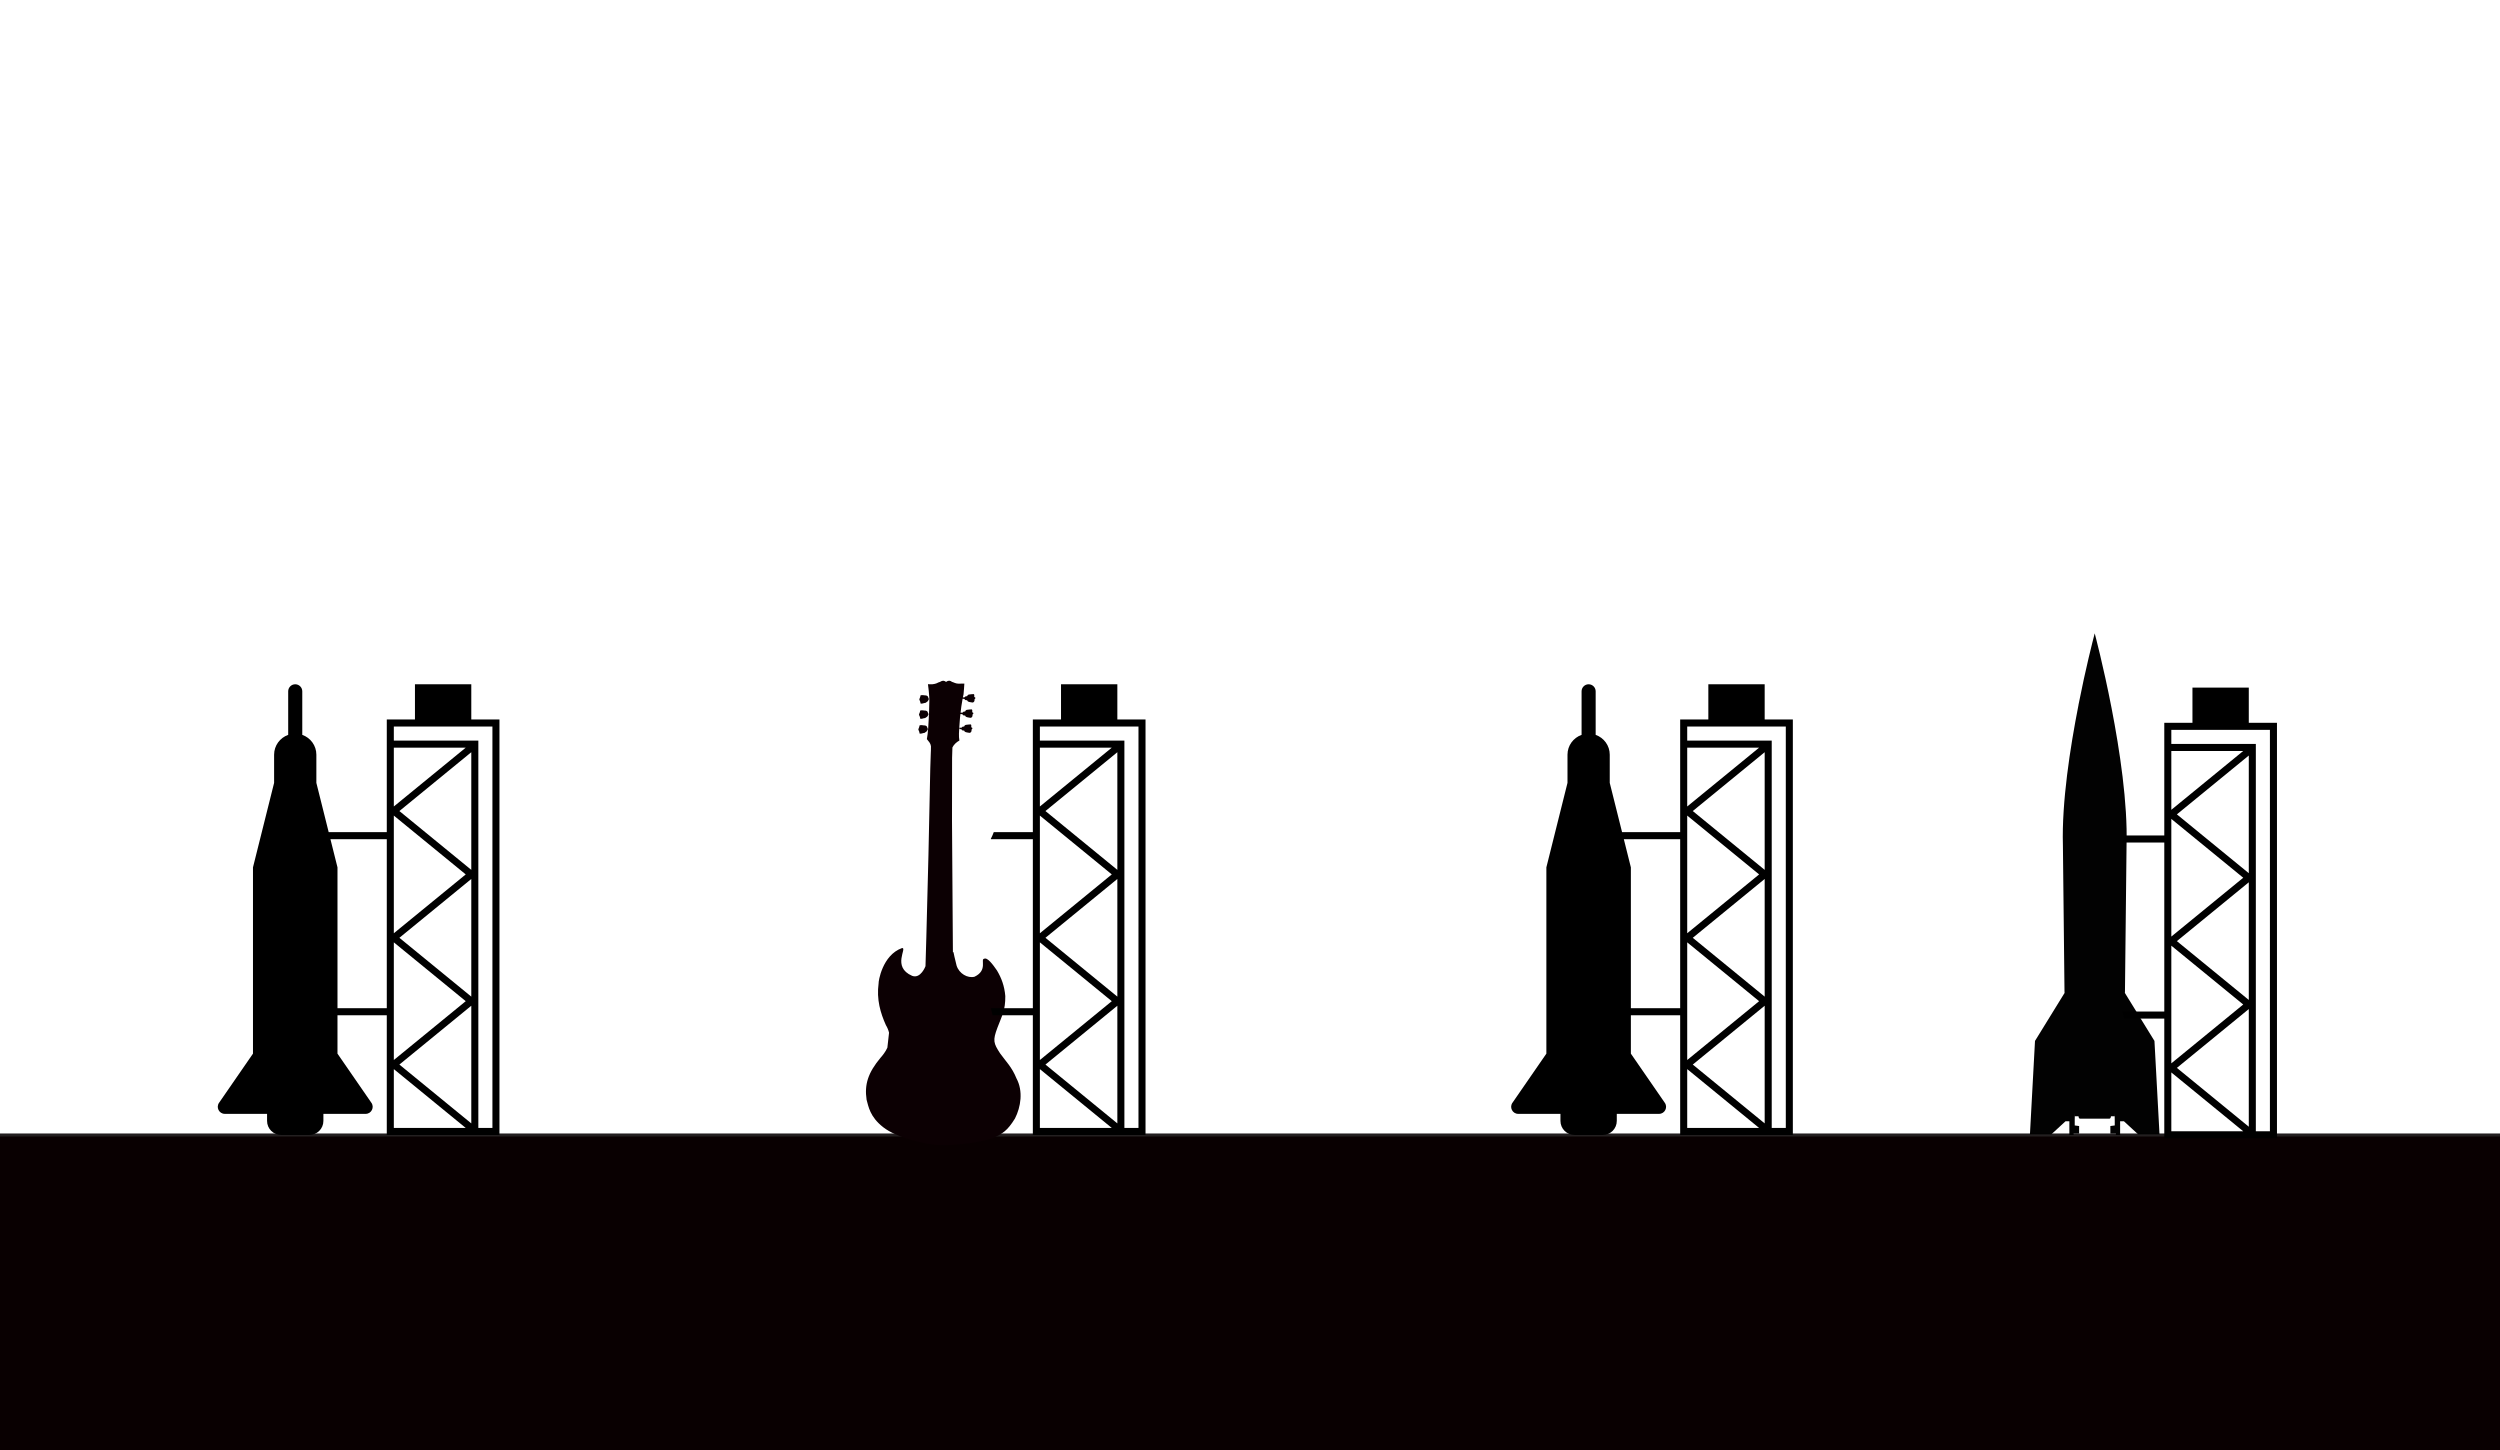
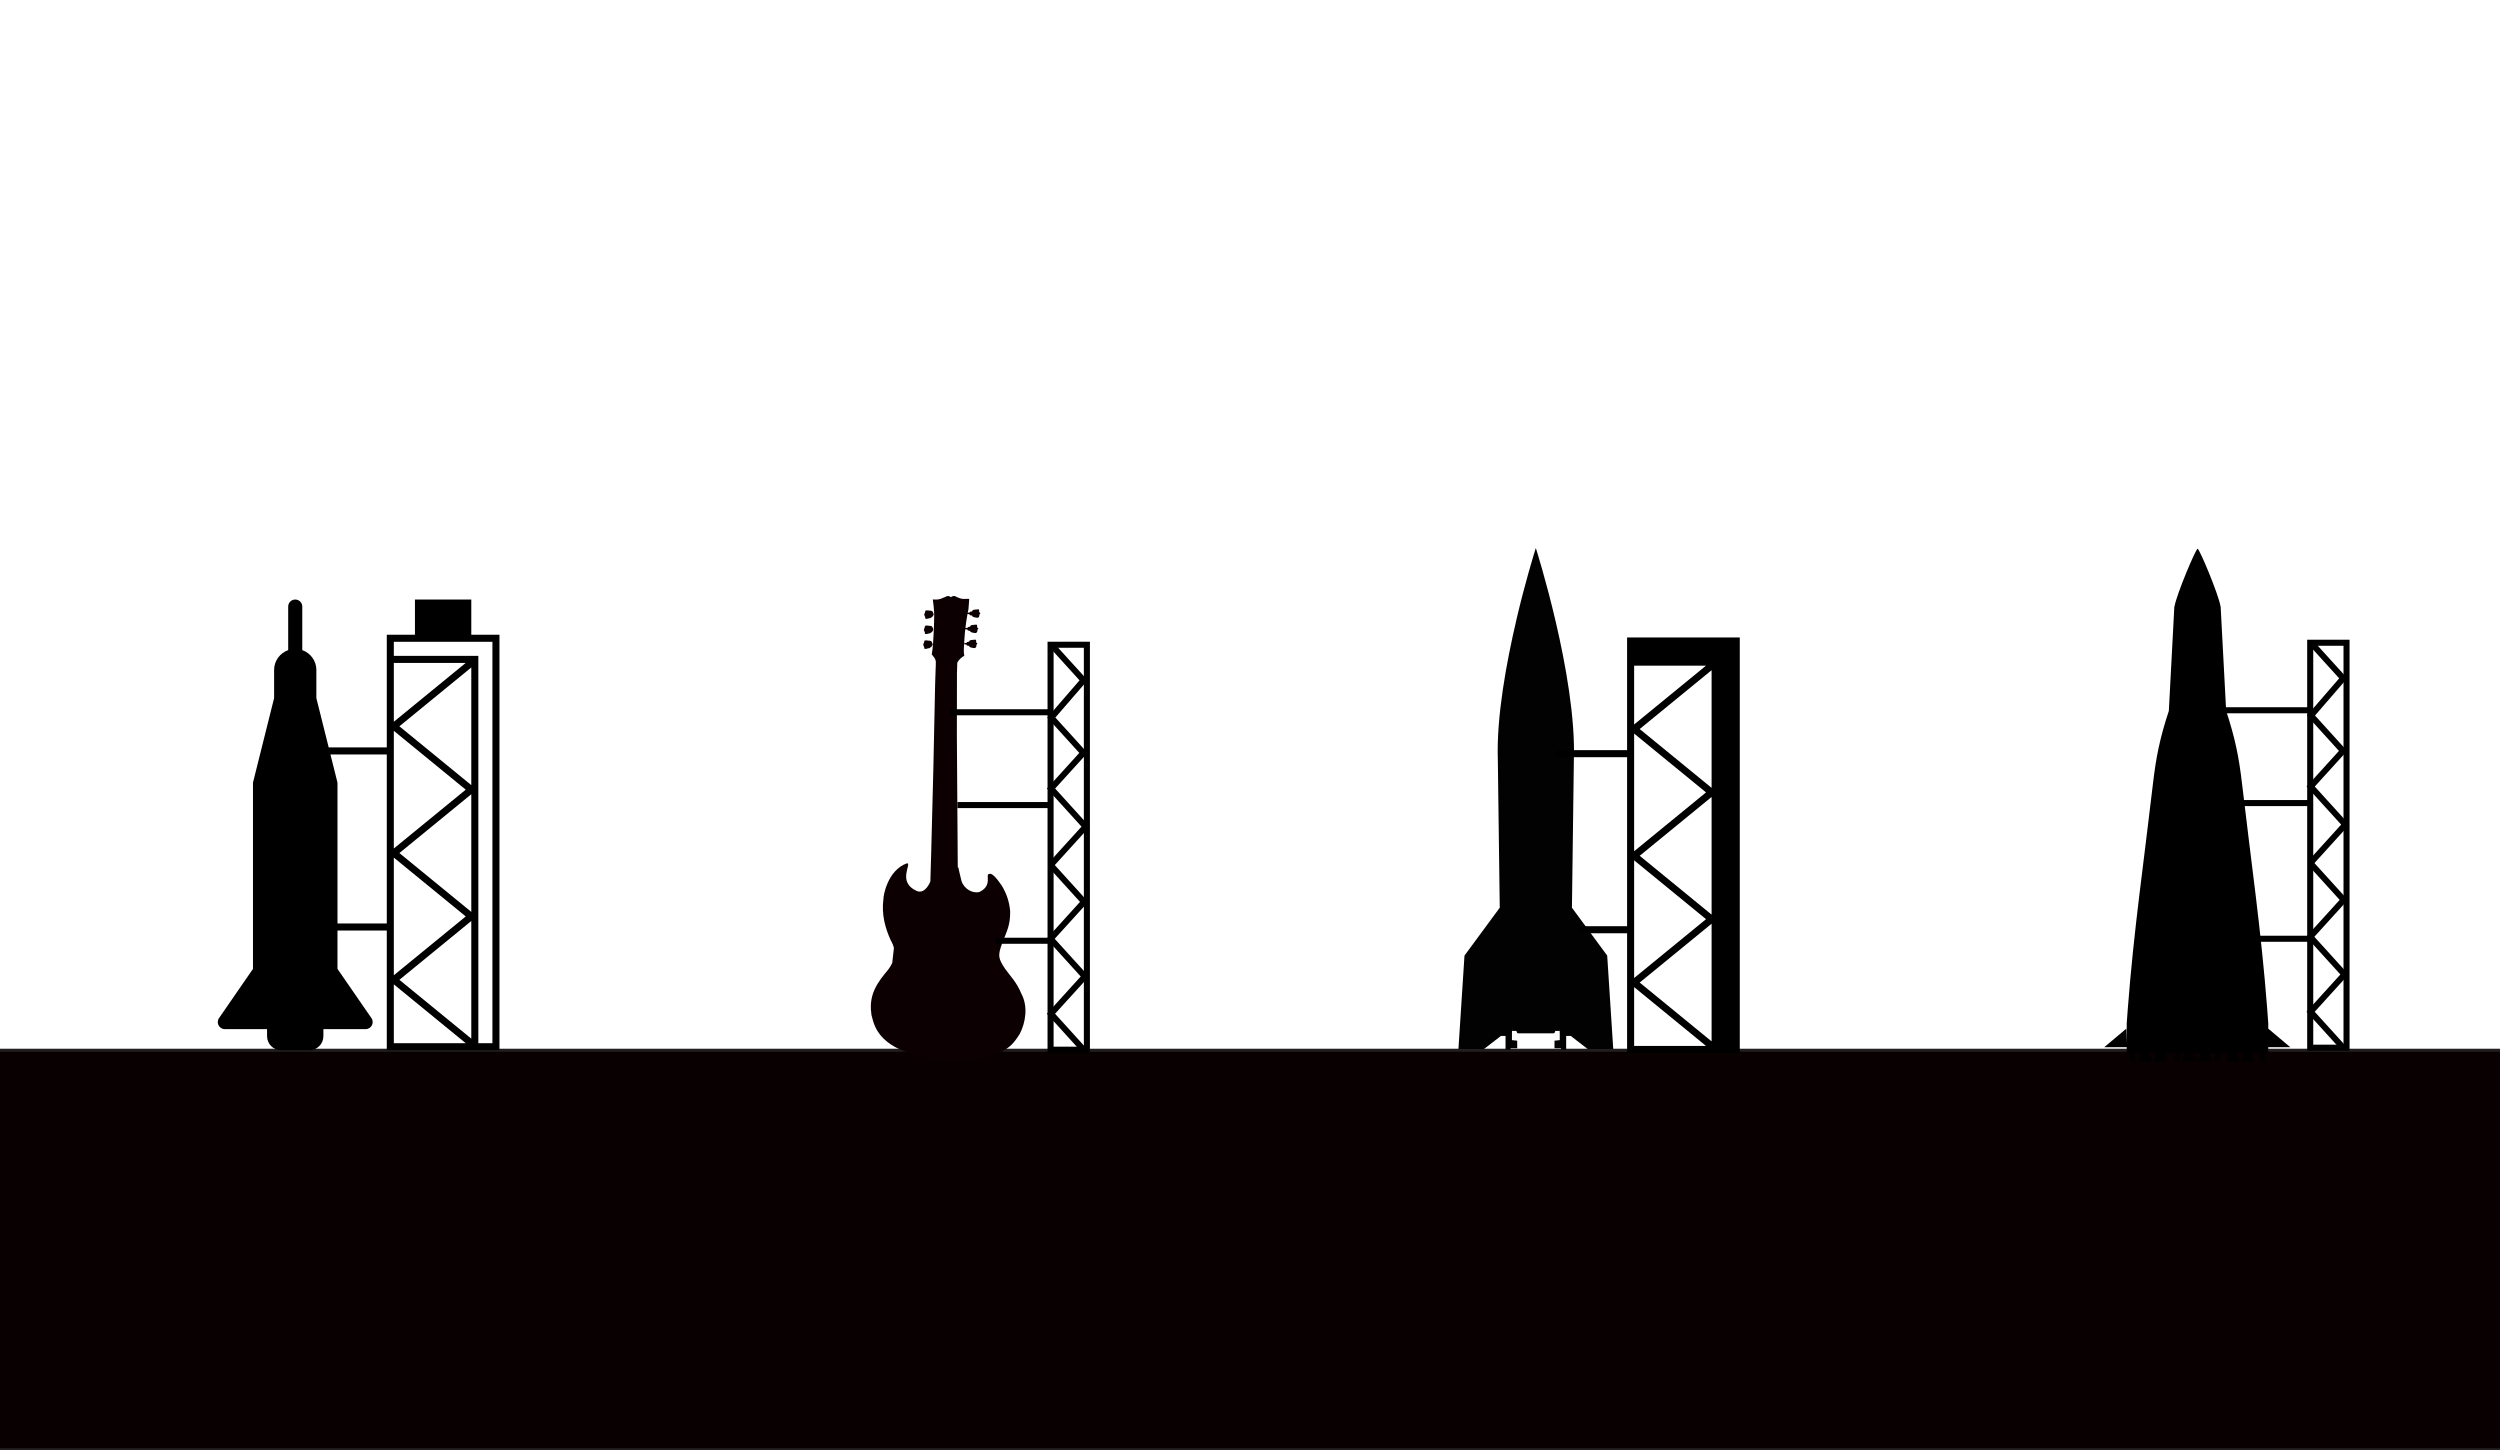
<svg xmlns="http://www.w3.org/2000/svg" version="1.1" id="Layer_1" x="0px" y="0px" width="826px" height="479px" viewBox="0 0 826 479" enable-background="new 0 0 826 479" xml:space="preserve">
-   <rect x="-17" y="375" fill="#090001" stroke="#231F20" stroke-miterlimit="10" width="1022" height="119" />
-   <path id="Shuttle-Launch" d="M162.696,372.673h-4.653V247.025v-2.327h-2.327h-25.595v-4.654h6.98h18.614h6.981L162.696,372.673  L162.696,372.673z M155.715,287.405L155.715,287.405l-23.756-19.438l23.756-19.438V287.405z M155.715,329.287L155.715,329.287  l-23.756-19.438l23.756-19.439l0,0V329.287z M155.715,371.17l-23.756-19.438l23.756-19.438l0,0V371.17z M130.121,372.673v-19.438  l0,0l23.757,19.438H130.121z M130.121,335.444v-2.327v-21.765l0,0l23.757,19.438l-23.757,19.438l0,0V335.444L130.121,335.444z   M130.121,277.273v-2.327v-5.477l0,0l23.757,19.438l-23.757,19.438l0,0V277.273L130.121,277.273z M130.121,247.025h23.757  l-23.757,19.438l0,0V247.025L130.121,247.025z M139.428,237.717h13.961v-9.307h-13.961V237.717z M127.794,333.118h-16.288v-44.21  v-2.327l-2.327-9.307h18.615V333.118z M155.715,237.717v-11.634h-18.614v11.634h-9.307v37.229h-19.196l-4.072-16.288v-9.308  c0-3.034-1.948-5.591-4.654-6.552V228.41c0-1.279-1.047-2.327-2.327-2.327s-2.327,1.047-2.327,2.327v14.389  c-2.706,0.961-4.654,3.518-4.654,6.553v9.307l-6.98,27.921v2.327v59.216l-11.139,16.141c-1.188,1.528-0.1,3.755,1.836,3.755h9.302  h2.327h2.327v2.327c0,2.571,2.083,4.653,4.653,4.653h9.308c2.571,0,4.653-2.083,4.653-4.653v-2.327h2.327h2.327h9.302  c1.936,0,3.025-2.227,1.836-3.755l-11.139-16.141v-12.679h16.288V375h37.229V237.717H155.715z" />
+   <rect x="-17" y="347" fill="#090001" stroke="#231F20" stroke-miterlimit="10" width="1022" height="132" />
  <g>
-     <path fill="#0C0003" d="M306.375,241.321c0.256-0.444,0.216-0.431,0.037-0.837c-0.18-0.406-0.096-0.601-0.755-0.787   c-0.793,0.007-1.323-0.3-1.883,0.043c0.043,0.524-0.272,0.763-0.357,1.328c0.166,0.399,0.414,0.787,0.38,1.251   c0.509,0.252,1.098-0.162,1.647-0.165C306.077,241.734,306.12,241.764,306.375,241.321z" />
-     <path fill="#0C0003" d="M318.594,239.987c0.007,0.094-0.73,0.064-0.717,0.245c-0.023,0.317-0.877,0.186-0.877,0.186l-0.025,0.464   c0,0,0.843-0.023,0.813,0.258c0.041,0.177,0.235,0.221,0.787,0.261c0.057,0.243,0.191,0.44,0.724,0.557   c0.107,0.06,1.038,0.176,1.104,0.178c0.339-0.029,0.545-0.474,0.545-0.474s0.072-0.283,0.06-0.627   c0.316-0.272,0.483-0.515-0.109-0.749c-0.024-0.432,0.134-0.77-0.173-0.946c-0.08-0.008-1.489,0.1-1.607,0.152   C318.661,239.585,318.594,239.987,318.594,239.987z" />
-     <path fill="#0C0003" d="M319.582,229.968c0.008,0.094-0.731,0.064-0.717,0.245c-0.018,0.236-0.494,0.224-0.738,0.202   c0.078-0.387,0.155-0.745,0.232-1.049c0.067-0.386,0.264-3.494,0.264-3.494s-0.941-0.06-1.844,0.021   c-1.084-0.015-1.585-0.43-2.226-0.598c-0.664-0.509-1.23-0.533-1.974-0.001c-0.744-0.488-1.095-0.534-2.029,0.017   c-0.865,0.226-0.861,0.483-1.85,0.668c-0.7,0.204-2.105,0.071-2.105,0.071s0.563,3.894,0.452,6.006   c0.008,0.988-0.134,4.533-0.192,5.438c0.009,0.646-0.265,5.164-0.618,6.708c0.641,0.843,1.199,1.297,1.35,2.342   c0.032,0.558-0.043,2.129-0.062,2.506l0,0l-0.002,0.047c-0.001,0.021-0.002,0.036-0.002,0.036h0.001l-0.158,4.776l-0.604,28.584   l-0.702,27.299l-0.276,9.399l0.004,0.034l-0.003,0.001c0,0-1.579,4.268-4.419,3.189c-6.799-2.955-1.488-9.34-3.32-9.183   c-6.585,2.343-7.841,11.193-7.752,11.641c-0.731,5.375,0.628,9.853,2.4,13.809c0.526,0.876,0.86,1.723,1.048,2.534l-0.552,4.932   c-0.63,1.394-1.54,2.523-2.24,3.312c-4.129,4.954-5.378,8.796-4.628,13.887c0.617,2.182,1.056,5.634,5.516,9.102   c4.459,3.468,12.339,4.919,12.339,4.919s2.921,0.912,6.95,1.002c4.029,0.091,9.165-0.639,9.165-0.639s3.972-0.544,7.67-1.649   c3.237-1.484,4.872-2.438,7.391-6.542c1.938-3.799,2.753-9.055,0.487-13.244c-1.506-3.75-3.581-5.701-5.395-8.248   c-2.213-3.407-2.482-4.245-0.888-8.514c1.535-4.066,2.634-5.707,2.596-10.428c-0.277-3.355-1.289-5.999-2.75-8.457   c-1.373-1.992-3.164-4.424-4.235-3.875c-1.328,0.136,1.301,3.806-3.178,5.937c-2.264,0.582-5.094-1.004-5.933-3.686   c-0.566-2.122-1.028-4.444-1.028-4.444l0.02-0.037l-0.207,0.105l-0.021-2.82l-0.279-40.802l0.03-20.664l0.109-3.403   c0.5-1.023,1.414-1.807,2.305-2.285c-0.276-1.372-0.084-3.371-0.066-3.847c0.04-0.194,0.221-3.872,0.408-4.913   c0.142-0.001,0.813,0.007,0.786,0.258c0.04,0.178,0.233,0.221,0.786,0.261c0.057,0.243,0.19,0.44,0.725,0.557   c0.105,0.059,1.037,0.177,1.103,0.178c0.34-0.03,0.546-0.474,0.546-0.474s0.071-0.283,0.06-0.627   c0.315-0.272,0.482-0.514-0.11-0.748c-0.024-0.433,0.135-0.77-0.173-0.946c-0.079-0.008-1.488,0.099-1.608,0.152   c-0.454,0.093-0.521,0.494-0.521,0.494c0.007,0.094-0.731,0.065-0.717,0.245c-0.02,0.272-0.652,0.214-0.83,0.192   c0.083-0.92,0.36-2.94,0.67-4.595c0.208,0.002,0.759,0.03,0.735,0.258c0.04,0.178,0.233,0.22,0.786,0.261   c0.057,0.243,0.19,0.44,0.724,0.557c0.106,0.06,1.038,0.177,1.104,0.179c0.34-0.03,0.545-0.474,0.545-0.474   s0.072-0.283,0.061-0.627c0.315-0.272,0.482-0.514-0.11-0.748c-0.024-0.432,0.135-0.77-0.173-0.946   c-0.079-0.008-1.488,0.099-1.608,0.153C319.649,229.566,319.582,229.968,319.582,229.968z" />
-     <path fill="#0C0003" d="M306.585,236.416c0.255-0.444,0.216-0.431,0.036-0.837c-0.18-0.406-0.095-0.601-0.754-0.787   c-0.794,0.008-1.323-0.3-1.883,0.043c0.043,0.524-0.272,0.764-0.357,1.328c0.166,0.399,0.413,0.787,0.38,1.25   c0.509,0.252,1.098-0.162,1.647-0.165C306.288,236.829,306.33,236.859,306.585,236.416z" />
-     <path fill="#0C0003" d="M306.698,231.401c0.256-0.443,0.216-0.431,0.036-0.837c-0.18-0.406-0.095-0.6-0.754-0.787   c-0.793,0.008-1.322-0.3-1.883,0.042c0.044,0.524-0.271,0.764-0.357,1.329c0.167,0.399,0.414,0.787,0.381,1.25   c0.508,0.252,1.097-0.162,1.646-0.165C306.401,231.815,306.443,231.845,306.698,231.401z" />
+     <path id="Shuttle-Launch" d="M162.696,344.673h-4.653V219.025v-2.327h-2.327h-25.595v-4.654h6.98h18.614h6.981V344.673   L162.696,344.673z M155.715,259.405L155.715,259.405l-23.756-19.438l23.756-19.438V259.405z M155.715,301.287L155.715,301.287   l-23.756-19.438l23.756-19.439l0,0V301.287z M155.715,343.17l-23.756-19.438l23.756-19.438l0,0V343.17z M130.121,344.673v-19.438   l0,0l23.757,19.438H130.121z M130.121,307.443v-2.326v-21.766l0,0l23.757,19.438l-23.757,19.438l0,0V307.443L130.121,307.443z    M130.121,249.273v-2.327v-5.478l0,0l23.757,19.438l-23.757,19.438l0,0V249.273L130.121,249.273z M130.121,219.025h23.757   l-23.757,19.438l0,0V219.025L130.121,219.025z M139.428,209.717h13.961v-9.307h-13.961V209.717z M127.794,305.118h-16.288v-44.21   v-2.327l-2.327-9.308h18.615V305.118z M155.715,209.717v-11.634h-18.614v11.634h-9.307v37.229h-19.196l-4.072-16.287v-9.309   c0-3.033-1.948-5.591-4.654-6.552V200.41c0-1.279-1.047-2.327-2.327-2.327c-1.28,0-2.327,1.047-2.327,2.327v14.389   c-2.706,0.961-4.654,3.518-4.654,6.553v9.308l-6.98,27.921v2.327v59.216l-11.139,16.141c-1.188,1.528-0.1,3.756,1.836,3.756h9.302   h2.327h2.327v2.326c0,2.571,2.083,4.653,4.653,4.653h9.308c2.571,0,4.653-2.083,4.653-4.653v-2.326h2.327h2.327h9.302   c1.936,0,3.025-2.228,1.836-3.756l-11.139-16.141v-12.68h16.288V347h37.229V209.717H155.715z" />
  </g>
-   <path d="M369.172,237.717v-11.634h-18.613v11.634h-9.307v37.229h-12.914c-0.281,0.764-0.605,1.511-0.98,2.234  c0.016,0.03,0.033,0.062,0.049,0.092h13.846v55.844h-13.904c0.24,0.748,0.438,1.524,0.592,2.327h13.311V375h37.23V237.717H369.172z   M343.578,247.025h23.756l-23.756,19.438V247.025z M343.578,269.47l23.756,19.438l-23.756,19.438V269.47z M343.578,311.353  l23.756,19.438l-23.756,19.438V311.353z M343.578,372.673v-19.438l23.756,19.438H343.578z M369.172,371.17l-23.756-19.438  l23.756-19.438V371.17z M369.172,329.287l-23.756-19.438l23.756-19.439V329.287z M369.172,287.405l-23.756-19.438l23.756-19.438  V287.405z M376.152,372.673H371.5V244.698h-27.922v-4.654h32.576L376.152,372.673z" />
-   <path d="M743,238.815v-11.634h-18.613v11.634h-9.307v37.229h-12.914c-0.281,0.764-0.605,1.511-0.98,2.234  c0.016,0.03,0.033,0.062,0.049,0.092h13.846v55.844h-13.904c0.24,0.748,0.438,1.524,0.592,2.327h13.311v39.556h37.23V238.815H743z   M717.406,248.123h23.756l-23.756,19.438V248.123z M717.406,270.568l23.756,19.438l-23.756,19.438V270.568z M717.406,312.451  l23.756,19.438l-23.756,19.438V312.451z M717.406,373.771v-19.438l23.756,19.438H717.406z M743,372.268l-23.756-19.438L743,333.392  V372.268z M743,330.385l-23.756-19.438L743,291.508V330.385z M743,288.503l-23.756-19.438L743,249.626V288.503z M749.98,373.771  h-4.652V245.796h-27.922v-4.654h32.576L749.98,373.771z" />
-   <path id="Shuttle-Launch_1_" d="M590.029,372.673h-4.652V247.025v-2.327h-2.328h-25.594v-4.654h6.98h18.613h6.981L590.029,372.673  L590.029,372.673z M583.049,287.405L583.049,287.405l-23.756-19.438l23.756-19.438V287.405z M583.049,329.287L583.049,329.287  l-23.756-19.438l23.756-19.439l0,0V329.287z M583.049,371.17l-23.756-19.438l23.756-19.438l0,0V371.17z M557.455,372.673v-19.438  l0,0l23.756,19.438H557.455z M557.455,335.444v-2.327v-21.765l0,0l23.756,19.438l-23.756,19.438l0,0V335.444L557.455,335.444z   M557.455,277.273v-2.327v-5.477l0,0l23.756,19.438l-23.756,19.438l0,0V277.273L557.455,277.273z M557.455,247.025h23.756  l-23.756,19.438l0,0V247.025L557.455,247.025z M566.762,237.717h13.961v-9.307h-13.961V237.717z M555.128,333.118H538.84v-44.21  v-2.327l-2.326-9.307h18.614V333.118z M583.049,237.717v-11.634h-18.613v11.634h-9.308v37.229h-19.196l-4.072-16.288v-9.308  c0-3.034-1.947-5.591-4.653-6.552V228.41c0-1.279-1.047-2.327-2.327-2.327c-1.279,0-2.326,1.047-2.326,2.327v14.389  c-2.706,0.961-4.654,3.518-4.654,6.553v9.307l-6.98,27.921v2.327v59.216l-11.139,16.141c-1.188,1.528-0.1,3.755,1.837,3.755h9.302  h2.327h2.327v2.327c0,2.571,2.082,4.653,4.652,4.653h9.309c2.57,0,4.652-2.083,4.652-4.653v-2.327h2.327h2.327h9.302  c1.937,0,3.025-2.227,1.837-3.755l-11.139-16.141v-12.679h16.287V375h37.229V237.717H583.049z" />
-   <path opacity="0.99" enable-background="new    " d="M711.832,343.922l-9.769-15.852c0.016-0.3,0.024-0.464,0.024-0.464  l0.526-48.379c0.789-27.608-10.511-69.94-10.511-69.94s-0.003,0.009-0.007,0.025l-0.01-0.038l-0.091,0.363  c-0.489,1.869-2.882,11.168-5.257,23.219v0.074c-2.795,14.192-5.557,32.171-5.153,46.296l0.525,48.379c0,0,0.009,0.164,0.025,0.464  l-9.77,15.852l-1.4,25.843l0,0l-0.272,5.021h3.539h1.209h2.316l4.681-4.308h1.28V375h1.416l-0.03-0.46h1.84v-2.498l-1.455-0.192  v-1.518c-0.002-0.01-0.003-0.021-0.005-0.032l0.045-2.637v1.157h1.212c0.029,0.438,0.224,0.779,0.46,0.779h9.795  c0.237,0,0.431-0.34,0.461-0.779h1.212v-1.173l0.047,2.753v1.449l-1.456,0.192v2.498h1.841l-0.03,0.46h1.415v-4.523h1.274  l4.68,4.308h2.317h1.208h3.539L711.832,343.922z" />
+   <g>
+     <path d="M546.897,210.62h-9.307v37.229h-22.914c-0.281,0.765-0.604,1.511-0.979,2.233c0.016,0.031,0.032,0.063,0.049,0.093h23.846   v55.844h-15.904c0.24,0.748,0.438,1.524,0.592,2.327h15.312v39.557h37.229V210.62h-9.31 M539.917,219.928h23.756l-23.756,19.438   V219.928z M539.917,242.373l23.756,19.438l-23.756,19.438V242.373z M539.917,284.256l23.756,19.438l-23.756,19.438V284.256z    M539.917,345.576v-19.438l23.756,19.438H539.917z M565.511,344.072l-23.756-19.438l23.756-19.438V344.072z M565.511,302.189   l-23.756-19.438l23.756-19.439V302.189z M565.511,260.308l-23.756-19.438l23.756-19.438V260.308z" />
+     <path opacity="0.99" enable-background="new    " d="M531.018,315.727l-11.67-15.852c0.019-0.301,0.028-0.465,0.028-0.465   l0.628-48.379c0.943-27.607-12.558-69.939-12.558-69.939s-0.003,0.009-0.008,0.025l-0.012-0.038l-0.108,0.363   c-0.585,1.869-3.443,11.168-6.28,23.219v0.074c-3.339,14.192-6.64,32.171-6.156,46.296l0.628,48.379c0,0,0.01,0.164,0.029,0.463   l-11.672,15.853l-1.673,25.843l0,0l-0.324,5.021h4.228h1.444h2.767l5.592-4.309h1.529v4.523h1.691l-0.036-0.46h2.199v-2.498   l-1.738-0.192v-1.518c-0.002-0.01-0.003-0.021-0.006-0.032l0.054-2.637v1.157h1.448c0.033,0.438,0.267,0.779,0.549,0.779h11.702   c0.282,0,0.515-0.341,0.551-0.779h1.447v-1.174l0.056,2.754v1.449l-1.739,0.191v2.498h2.199l-0.035,0.46h1.69v-4.522h1.521   l5.591,4.308h2.769h1.443h4.228L531.018,315.727z" />
+   </g>
+   <g>
+     <rect x="763.295" y="212.363" fill="none" stroke="#000000" stroke-width="2" stroke-miterlimit="10" width="12" height="133.796" />
+     <g>
+       <polyline fill="none" stroke="#000000" stroke-width="2" stroke-miterlimit="10" points="763.337,285.161 774.869,272.454    763.453,259.874 774.138,248.101 763.545,236.428 774.201,224.105 763.545,212.363   " />
+       <polyline fill="none" stroke="#000000" stroke-width="2" stroke-miterlimit="10" points="774.201,346.159 763.43,334.289    774.611,321.968 763.311,309.517 774.375,297.324 763.337,285.161   " />
+     </g>
+     <line fill="none" stroke="#000000" stroke-width="2" stroke-miterlimit="10" x1="762.795" y1="234.672" x2="730.128" y2="234.672" />
+     <line fill="none" stroke="#000000" stroke-width="2" stroke-miterlimit="10" x1="763.35" y1="310.166" x2="745.128" y2="310.166" />
+     <line fill="none" stroke="#000000" stroke-width="2" stroke-miterlimit="10" x1="762.795" y1="265.333" x2="732.512" y2="265.333" />
+     <path d="M749.447,339.875l-0.01,0.354v-2.068c-0.115-1.666-0.234-3.318-0.359-4.953h-0.002   c-1.984-25.938-5.295-48.314-8.301-74.223c-1.033-8.91-2.318-15.217-5.252-24.091l-1.824-34.533h-0.039   c-0.602-3.912-6.982-19.061-7.564-19.061c-0.611,0-7.012,15.216-7.633,19.061h-0.057l-1.824,34.533   c-2.934,8.874-4.219,15.181-5.252,24.091c-3.006,25.908-6.318,48.285-8.301,74.223h-0.002c-0.125,1.635-0.246,3.287-0.359,4.953   v6.709l-0.15-4.994l-7.264,6.115h7.414v1.922h1.35c-0.221,1.145-0.32,1.877-0.313,2.504h1.803c0.006-0.627-0.094-1.359-0.314-2.504   h2.416c-0.504,1.328-0.73,2.172-0.715,2.893h4.064c0.016-0.721-0.213-1.564-0.717-2.893h2.32c-0.504,1.328-0.73,2.172-0.715,2.893   h4.064c0.016-0.721-0.211-1.564-0.715-2.893h1.889h0.559h1.146c-0.219,1.145-0.32,1.877-0.313,2.504h1.803   c0.008-0.627-0.092-1.359-0.313-2.504h2.059c-0.504,1.328-0.732,2.172-0.715,2.893h4.063c0.018-0.721-0.211-1.564-0.715-2.893   h1.393h1.221c-0.504,1.328-0.73,2.172-0.715,2.893h4.064c0.016-0.721-0.213-1.564-0.717-2.893h2.227   c-0.219,1.145-0.32,1.877-0.313,2.504h1.805c0.006-0.627-0.094-1.359-0.314-2.504h1.15h0.559h1.521   c-0.504,1.328-0.73,2.172-0.715,2.893h4.064c0.016-0.721-0.213-1.564-0.715-2.893h2.221c-0.504,1.328-0.73,2.172-0.715,2.893h4.064   c0.016-0.721-0.211-1.564-0.715-2.893h2.879c-0.221,1.145-0.32,1.877-0.313,2.504h1.803c0.008-0.627-0.092-1.359-0.313-2.504h1.35   v-1.922h7.273L749.447,339.875z" />
+   </g>
+   <g>
+     <g>
+       <path fill="#0C0003" d="M307.983,213.32c0.256-0.443,0.216-0.43,0.037-0.836c-0.18-0.406-0.096-0.602-0.755-0.787    c-0.793,0.007-1.323-0.3-1.883,0.043c0.043,0.523-0.272,0.763-0.357,1.328c0.166,0.398,0.414,0.787,0.38,1.25    c0.509,0.252,1.098-0.161,1.647-0.164C307.686,213.734,307.729,213.764,307.983,213.32z" />
+       <path fill="#0C0003" d="M320.202,211.987c0.007,0.094-0.729,0.064-0.717,0.246c-0.023,0.316-0.877,0.186-0.877,0.186l-0.025,0.464    c0,0,0.844-0.022,0.813,0.259c0.041,0.176,0.234,0.221,0.787,0.26c0.057,0.244,0.19,0.44,0.724,0.558    c0.107,0.06,1.038,0.176,1.104,0.178c0.339-0.028,0.545-0.474,0.545-0.474s0.071-0.283,0.06-0.627    c0.316-0.271,0.483-0.516-0.108-0.749c-0.024-0.432,0.134-0.77-0.174-0.946c-0.08-0.008-1.488,0.1-1.606,0.152    C320.27,211.585,320.202,211.987,320.202,211.987z" />
+       <path fill="#0C0003" d="M321.19,201.968c0.008,0.094-0.731,0.064-0.717,0.245c-0.019,0.236-0.494,0.224-0.738,0.202    c0.078-0.387,0.155-0.745,0.232-1.049c0.066-0.386,0.264-3.494,0.264-3.494s-0.941-0.06-1.844,0.021    c-1.084-0.015-1.585-0.43-2.227-0.598c-0.664-0.509-1.229-0.533-1.974-0.001c-0.744-0.488-1.095-0.534-2.029,0.017    c-0.865,0.226-0.86,0.483-1.85,0.668c-0.7,0.204-2.105,0.071-2.105,0.071s0.563,3.894,0.452,6.006    c0.008,0.988-0.134,4.533-0.192,5.438c0.01,0.646-0.265,5.164-0.617,6.708c0.641,0.843,1.198,1.297,1.35,2.342    c0.032,0.558-0.043,2.129-0.062,2.506l0,0l-0.003,0.047c-0.001,0.021-0.002,0.036-0.002,0.036h0.001l-0.157,4.776l-0.604,28.584    l-0.702,27.299l-0.275,9.399l0.004,0.033l-0.003,0.002c0,0-1.579,4.268-4.419,3.188c-6.799-2.955-1.488-9.34-3.32-9.183    c-6.585,2.343-7.841,11.192-7.752,11.641c-0.731,5.375,0.628,9.854,2.4,13.809c0.526,0.877,0.86,1.723,1.048,2.534l-0.552,4.933    c-0.63,1.394-1.54,2.522-2.24,3.312c-4.129,4.954-5.378,8.796-4.628,13.887c0.617,2.183,1.056,5.634,5.516,9.103    c4.459,3.468,12.339,4.919,12.339,4.919s2.921,0.911,6.95,1.002s9.165-0.64,9.165-0.64s3.972-0.543,7.67-1.648    c3.237-1.484,4.872-2.438,7.391-6.542c1.938-3.8,2.753-9.056,0.487-13.244c-1.506-3.75-3.581-5.701-5.395-8.248    c-2.214-3.407-2.482-4.245-0.889-8.514c1.535-4.066,2.634-5.707,2.597-10.429c-0.277-3.354-1.289-5.998-2.75-8.457    c-1.373-1.991-3.164-4.424-4.235-3.875c-1.328,0.137,1.301,3.807-3.178,5.938c-2.265,0.582-5.095-1.004-5.934-3.686    c-0.565-2.123-1.027-4.444-1.027-4.444l0.02-0.037l-0.207,0.104l-0.021-2.819l-0.279-40.802l0.03-20.664l0.108-3.403    c0.5-1.022,1.414-1.808,2.306-2.285c-0.276-1.372-0.084-3.371-0.066-3.847c0.04-0.194,0.221-3.872,0.408-4.913    c0.142-0.001,0.813,0.007,0.786,0.258c0.04,0.178,0.232,0.221,0.785,0.261c0.058,0.243,0.19,0.44,0.726,0.557    c0.104,0.059,1.037,0.177,1.103,0.178c0.341-0.03,0.546-0.474,0.546-0.474s0.071-0.283,0.061-0.627    c0.314-0.272,0.481-0.514-0.11-0.748c-0.023-0.433,0.136-0.77-0.173-0.946c-0.079-0.008-1.488,0.099-1.607,0.152    c-0.454,0.093-0.521,0.494-0.521,0.494c0.007,0.094-0.731,0.065-0.717,0.245c-0.021,0.272-0.652,0.214-0.83,0.192    c0.083-0.92,0.36-2.94,0.67-4.595c0.208,0.002,0.759,0.03,0.735,0.258c0.04,0.178,0.232,0.22,0.785,0.261    c0.058,0.243,0.19,0.44,0.725,0.557c0.105,0.06,1.038,0.177,1.104,0.179c0.341-0.03,0.545-0.474,0.545-0.474    s0.072-0.283,0.062-0.627c0.315-0.272,0.481-0.514-0.11-0.748c-0.023-0.432,0.136-0.77-0.173-0.946    c-0.079-0.008-1.488,0.099-1.607,0.153C321.258,201.566,321.19,201.968,321.19,201.968z" />
+       <path fill="#0C0003" d="M308.193,208.416c0.255-0.444,0.216-0.431,0.036-0.837c-0.18-0.406-0.095-0.601-0.754-0.787    c-0.794,0.008-1.323-0.3-1.883,0.043c0.043,0.524-0.272,0.764-0.357,1.328c0.166,0.399,0.413,0.787,0.38,1.25    c0.509,0.252,1.099-0.162,1.647-0.165C307.896,208.829,307.938,208.859,308.193,208.416z" />
+       <path fill="#0C0003" d="M308.307,203.401c0.256-0.443,0.216-0.431,0.036-0.837c-0.181-0.406-0.096-0.6-0.754-0.787    c-0.794,0.008-1.322-0.3-1.884,0.042c0.044,0.524-0.271,0.764-0.356,1.329c0.167,0.399,0.414,0.787,0.381,1.25    c0.508,0.252,1.097-0.162,1.646-0.165C308.01,203.815,308.052,203.845,308.307,203.401z" />
+     </g>
+     <rect x="347.108" y="213.024" fill="none" stroke="#000000" stroke-width="2" stroke-miterlimit="10" width="12" height="133.796" />
+     <g>
+       <polyline fill="none" stroke="#000000" stroke-width="2" stroke-miterlimit="10" points="347.151,285.822 358.684,273.115    347.267,260.535 357.952,248.762 347.358,237.089 358.015,224.766 347.358,213.024   " />
+       <polyline fill="none" stroke="#000000" stroke-width="2" stroke-miterlimit="10" points="358.015,346.82 347.243,334.95    358.425,322.629 347.125,310.178 358.189,297.985 347.151,285.822   " />
+     </g>
+     <line fill="none" stroke="#000000" stroke-width="2" stroke-miterlimit="10" x1="346.608" y1="235.333" x2="313.942" y2="235.333" />
+     <line fill="none" stroke="#000000" stroke-width="2" stroke-miterlimit="10" x1="347.164" y1="310.827" x2="328.942" y2="310.827" />
+     <line fill="none" stroke="#000000" stroke-width="2" stroke-miterlimit="10" x1="346.608" y1="265.994" x2="316.325" y2="265.994" />
+   </g>
</svg>
